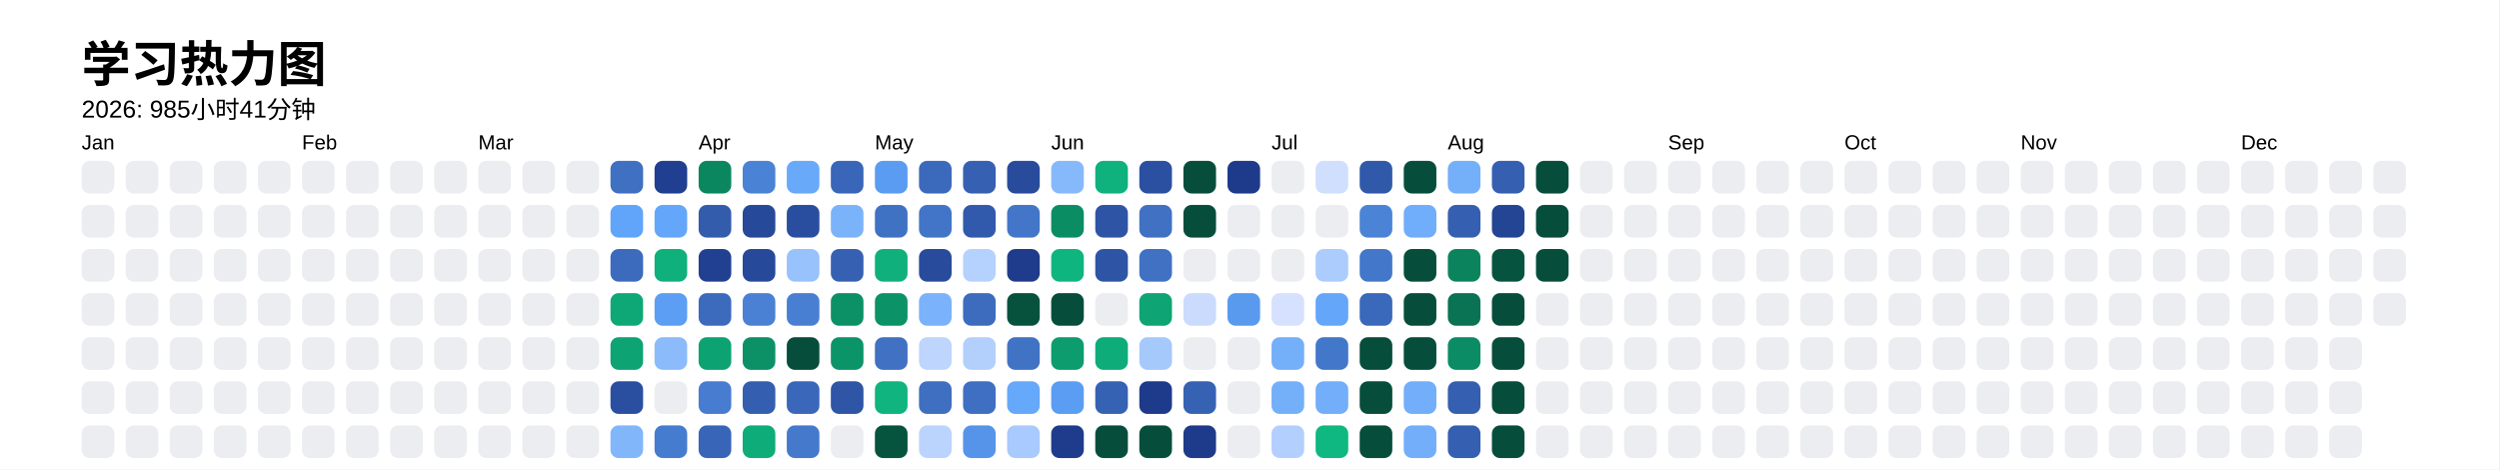
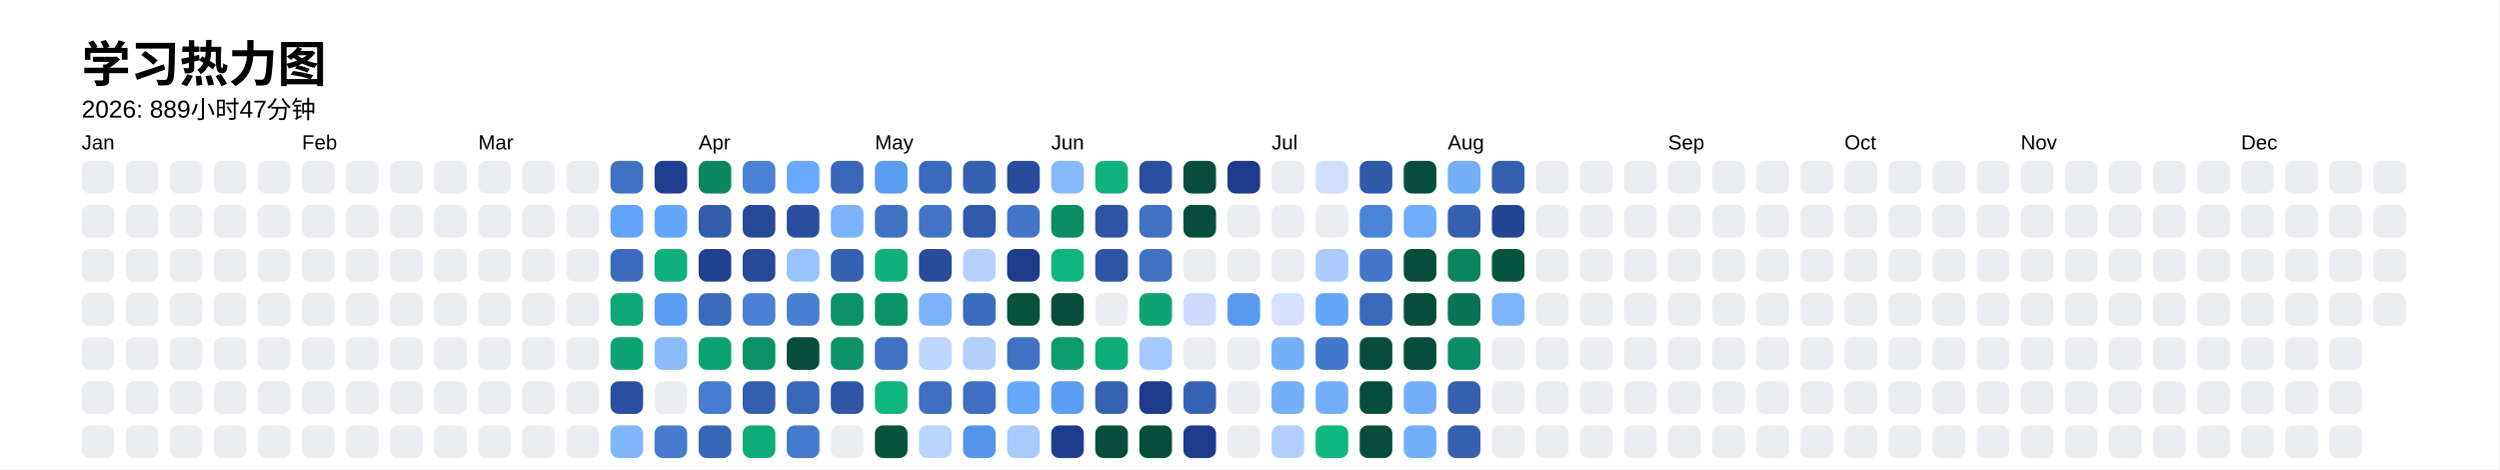
<svg xmlns="http://www.w3.org/2000/svg" style="background-color:white;" baseProfile="full" height="57.5mm" version="1.1" viewBox="0,0,306.2,57.5" width="306.2mm">
  <defs />
  <rect fill="#FFFFFF" height="57.5" width="306.2" x="0" y="0" />
  <text fill="#000000" style="font-size:6px; font-family:Arial; font-weight:bold;" x="10" y="10">学习热力图</text>
-   <text fill="#000000" style="font-size:3px; font-family:Arial;" x="10" y="14.4">2026: 985小时41分钟</text>
+   <text fill="#000000" style="font-size:3px; font-family:Arial;" x="10" y="14.4">2026: 889小时47分钟</text>
  <text fill="#000000" style="font-size:2.5px; font-family:Arial" x="10" y="18.3">Jan</text>
  <rect fill="#ebedf0" height="4" rx="1" ry="1" width="4" x="10" y="19.7" />
  <rect fill="#ebedf0" height="4" rx="1" ry="1" width="4" x="10" y="25.1" />
  <rect fill="#ebedf0" height="4" rx="1" ry="1" width="4" x="10" y="30.5" />
  <rect fill="#ebedf0" height="4" rx="1" ry="1" width="4" x="10" y="35.9" />
  <rect fill="#ebedf0" height="4" rx="1" ry="1" width="4" x="10" y="41.3" />
  <rect fill="#ebedf0" height="4" rx="1" ry="1" width="4" x="10" y="46.7" />
  <rect fill="#ebedf0" height="4" rx="1" ry="1" width="4" x="10" y="52.1" />
  <rect fill="#ebedf0" height="4" rx="1" ry="1" width="4" x="15.4" y="19.7" />
  <rect fill="#ebedf0" height="4" rx="1" ry="1" width="4" x="15.4" y="25.1" />
  <rect fill="#ebedf0" height="4" rx="1" ry="1" width="4" x="15.4" y="30.5" />
  <rect fill="#ebedf0" height="4" rx="1" ry="1" width="4" x="15.4" y="35.9" />
  <rect fill="#ebedf0" height="4" rx="1" ry="1" width="4" x="15.4" y="41.3" />
  <rect fill="#ebedf0" height="4" rx="1" ry="1" width="4" x="15.4" y="46.7" />
  <rect fill="#ebedf0" height="4" rx="1" ry="1" width="4" x="15.4" y="52.1" />
  <rect fill="#ebedf0" height="4" rx="1" ry="1" width="4" x="20.8" y="19.7" />
  <rect fill="#ebedf0" height="4" rx="1" ry="1" width="4" x="20.8" y="25.1" />
  <rect fill="#ebedf0" height="4" rx="1" ry="1" width="4" x="20.8" y="30.5" />
  <rect fill="#ebedf0" height="4" rx="1" ry="1" width="4" x="20.8" y="35.9" />
  <rect fill="#ebedf0" height="4" rx="1" ry="1" width="4" x="20.8" y="41.3" />
  <rect fill="#ebedf0" height="4" rx="1" ry="1" width="4" x="20.8" y="46.7" />
  <rect fill="#ebedf0" height="4" rx="1" ry="1" width="4" x="20.8" y="52.1" />
  <rect fill="#ebedf0" height="4" rx="1" ry="1" width="4" x="26.2" y="19.7" />
  <rect fill="#ebedf0" height="4" rx="1" ry="1" width="4" x="26.2" y="25.1" />
  <rect fill="#ebedf0" height="4" rx="1" ry="1" width="4" x="26.2" y="30.5" />
  <rect fill="#ebedf0" height="4" rx="1" ry="1" width="4" x="26.2" y="35.9" />
  <rect fill="#ebedf0" height="4" rx="1" ry="1" width="4" x="26.2" y="41.3" />
  <rect fill="#ebedf0" height="4" rx="1" ry="1" width="4" x="26.2" y="46.7" />
  <rect fill="#ebedf0" height="4" rx="1" ry="1" width="4" x="26.2" y="52.1" />
  <rect fill="#ebedf0" height="4" rx="1" ry="1" width="4" x="31.6" y="19.7" />
  <rect fill="#ebedf0" height="4" rx="1" ry="1" width="4" x="31.6" y="25.1" />
  <rect fill="#ebedf0" height="4" rx="1" ry="1" width="4" x="31.6" y="30.5" />
  <rect fill="#ebedf0" height="4" rx="1" ry="1" width="4" x="31.6" y="35.9" />
  <rect fill="#ebedf0" height="4" rx="1" ry="1" width="4" x="31.6" y="41.3" />
  <rect fill="#ebedf0" height="4" rx="1" ry="1" width="4" x="31.6" y="46.7" />
  <rect fill="#ebedf0" height="4" rx="1" ry="1" width="4" x="31.6" y="52.1" />
  <text fill="#000000" style="font-size:2.5px; font-family:Arial" x="37.0" y="18.3">Feb</text>
  <rect fill="#ebedf0" height="4" rx="1" ry="1" width="4" x="37.0" y="19.7" />
  <rect fill="#ebedf0" height="4" rx="1" ry="1" width="4" x="37.0" y="25.1" />
  <rect fill="#ebedf0" height="4" rx="1" ry="1" width="4" x="37.0" y="30.5" />
  <rect fill="#ebedf0" height="4" rx="1" ry="1" width="4" x="37.0" y="35.9" />
  <rect fill="#ebedf0" height="4" rx="1" ry="1" width="4" x="37.0" y="41.3" />
  <rect fill="#ebedf0" height="4" rx="1" ry="1" width="4" x="37.0" y="46.7" />
  <rect fill="#ebedf0" height="4" rx="1" ry="1" width="4" x="37.0" y="52.1" />
  <rect fill="#ebedf0" height="4" rx="1" ry="1" width="4" x="42.4" y="19.7" />
  <rect fill="#ebedf0" height="4" rx="1" ry="1" width="4" x="42.4" y="25.1" />
  <rect fill="#ebedf0" height="4" rx="1" ry="1" width="4" x="42.4" y="30.5" />
  <rect fill="#ebedf0" height="4" rx="1" ry="1" width="4" x="42.4" y="35.9" />
  <rect fill="#ebedf0" height="4" rx="1" ry="1" width="4" x="42.4" y="41.3" />
  <rect fill="#ebedf0" height="4" rx="1" ry="1" width="4" x="42.4" y="46.7" />
  <rect fill="#ebedf0" height="4" rx="1" ry="1" width="4" x="42.4" y="52.1" />
  <rect fill="#ebedf0" height="4" rx="1" ry="1" width="4" x="47.8" y="19.7" />
  <rect fill="#ebedf0" height="4" rx="1" ry="1" width="4" x="47.8" y="25.1" />
  <rect fill="#ebedf0" height="4" rx="1" ry="1" width="4" x="47.8" y="30.5" />
  <rect fill="#ebedf0" height="4" rx="1" ry="1" width="4" x="47.8" y="35.9" />
  <rect fill="#ebedf0" height="4" rx="1" ry="1" width="4" x="47.8" y="41.3" />
  <rect fill="#ebedf0" height="4" rx="1" ry="1" width="4" x="47.8" y="46.7" />
  <rect fill="#ebedf0" height="4" rx="1" ry="1" width="4" x="47.8" y="52.1" />
  <rect fill="#ebedf0" height="4" rx="1" ry="1" width="4" x="53.2" y="19.7" />
  <rect fill="#ebedf0" height="4" rx="1" ry="1" width="4" x="53.2" y="25.1" />
  <rect fill="#ebedf0" height="4" rx="1" ry="1" width="4" x="53.2" y="30.5" />
  <rect fill="#ebedf0" height="4" rx="1" ry="1" width="4" x="53.2" y="35.9" />
  <rect fill="#ebedf0" height="4" rx="1" ry="1" width="4" x="53.2" y="41.3" />
  <rect fill="#ebedf0" height="4" rx="1" ry="1" width="4" x="53.2" y="46.7" />
  <rect fill="#ebedf0" height="4" rx="1" ry="1" width="4" x="53.2" y="52.1" />
  <text fill="#000000" style="font-size:2.5px; font-family:Arial" x="58.6" y="18.3">Mar</text>
  <rect fill="#ebedf0" height="4" rx="1" ry="1" width="4" x="58.6" y="19.7" />
  <rect fill="#ebedf0" height="4" rx="1" ry="1" width="4" x="58.6" y="25.1" />
  <rect fill="#ebedf0" height="4" rx="1" ry="1" width="4" x="58.6" y="30.5" />
  <rect fill="#ebedf0" height="4" rx="1" ry="1" width="4" x="58.6" y="35.9" />
  <rect fill="#ebedf0" height="4" rx="1" ry="1" width="4" x="58.6" y="41.3" />
  <rect fill="#ebedf0" height="4" rx="1" ry="1" width="4" x="58.6" y="46.7" />
  <rect fill="#ebedf0" height="4" rx="1" ry="1" width="4" x="58.6" y="52.1" />
  <rect fill="#ebedf0" height="4" rx="1" ry="1" width="4" x="64" y="19.7" />
  <rect fill="#ebedf0" height="4" rx="1" ry="1" width="4" x="64" y="25.1" />
  <rect fill="#ebedf0" height="4" rx="1" ry="1" width="4" x="64" y="30.5" />
  <rect fill="#ebedf0" height="4" rx="1" ry="1" width="4" x="64" y="35.9" />
  <rect fill="#ebedf0" height="4" rx="1" ry="1" width="4" x="64" y="41.3" />
  <rect fill="#ebedf0" height="4" rx="1" ry="1" width="4" x="64" y="46.7" />
  <rect fill="#ebedf0" height="4" rx="1" ry="1" width="4" x="64" y="52.1" />
  <rect fill="#ebedf0" height="4" rx="1" ry="1" width="4" x="69.4" y="19.7" />
  <rect fill="#ebedf0" height="4" rx="1" ry="1" width="4" x="69.4" y="25.1" />
  <rect fill="#ebedf0" height="4" rx="1" ry="1" width="4" x="69.4" y="30.5" />
  <rect fill="#ebedf0" height="4" rx="1" ry="1" width="4" x="69.4" y="35.9" />
  <rect fill="#ebedf0" height="4" rx="1" ry="1" width="4" x="69.4" y="41.3" />
  <rect fill="#ebedf0" height="4" rx="1" ry="1" width="4" x="69.4" y="46.7" />
  <rect fill="#ebedf0" height="4" rx="1" ry="1" width="4" x="69.4" y="52.1" />
  <rect fill="#3f70c2" height="4" rx="1" ry="1" width="4" x="74.8" y="19.7" />
  <rect fill="#60a5fa" height="4" rx="1" ry="1" width="4" x="74.8" y="25.1" />
  <rect fill="#3c6bbd" height="4" rx="1" ry="1" width="4" x="74.8" y="30.5" />
  <rect fill="#0ea876" height="4" rx="1" ry="1" width="4" x="74.8" y="35.9" />
  <rect fill="#0ea373" height="4" rx="1" ry="1" width="4" x="74.8" y="41.3" />
  <rect fill="#2b4fa0" height="4" rx="1" ry="1" width="4" x="74.8" y="46.7" />
  <rect fill="#81b6fb" height="4" rx="1" ry="1" width="4" x="74.8" y="52.1" />
  <rect fill="#213f90" height="4" rx="1" ry="1" width="4" x="80.2" y="19.7" />
  <rect fill="#64a7fa" height="4" rx="1" ry="1" width="4" x="80.2" y="25.1" />
  <rect fill="#0fb07b" height="4" rx="1" ry="1" width="4" x="80.2" y="30.5" />
  <rect fill="#5c9ef3" height="4" rx="1" ry="1" width="4" x="80.2" y="35.9" />
  <rect fill="#8cbbfb" height="4" rx="1" ry="1" width="4" x="80.2" y="41.3" />
  <rect fill="#ebedf0" height="4" rx="1" ry="1" width="4" x="80.2" y="46.7" />
  <rect fill="#467ccf" height="4" rx="1" ry="1" width="4" x="80.2" y="52.1" />
  <text fill="#000000" style="font-size:2.5px; font-family:Arial" x="85.6" y="18.3">Apr</text>
  <rect fill="#0b8760" height="4" rx="1" ry="1" width="4" x="85.6" y="19.7" />
  <rect fill="#335cad" height="4" rx="1" ry="1" width="4" x="85.6" y="25.1" />
  <rect fill="#224091" height="4" rx="1" ry="1" width="4" x="85.6" y="30.5" />
  <rect fill="#3c6bbe" height="4" rx="1" ry="1" width="4" x="85.6" y="35.9" />
  <rect fill="#0da272" height="4" rx="1" ry="1" width="4" x="85.6" y="41.3" />
  <rect fill="#477cd0" height="4" rx="1" ry="1" width="4" x="85.6" y="46.7" />
  <rect fill="#3865b7" height="4" rx="1" ry="1" width="4" x="85.6" y="52.1" />
  <rect fill="#4a82d5" height="4" rx="1" ry="1" width="4" x="91" y="19.7" />
  <rect fill="#274999" height="4" rx="1" ry="1" width="4" x="91" y="25.1" />
  <rect fill="#27499a" height="4" rx="1" ry="1" width="4" x="91" y="30.5" />
  <rect fill="#4a81d5" height="4" rx="1" ry="1" width="4" x="91" y="35.9" />
  <rect fill="#0c9167" height="4" rx="1" ry="1" width="4" x="91" y="41.3" />
  <rect fill="#345fb0" height="4" rx="1" ry="1" width="4" x="91" y="46.7" />
  <rect fill="#0eac79" height="4" rx="1" ry="1" width="4" x="91" y="52.1" />
  <rect fill="#68a9fa" height="4" rx="1" ry="1" width="4" x="96.4" y="19.7" />
  <rect fill="#2a4e9f" height="4" rx="1" ry="1" width="4" x="96.4" y="25.1" />
  <rect fill="#98c2fc" height="4" rx="1" ry="1" width="4" x="96.4" y="30.5" />
  <rect fill="#487fd2" height="4" rx="1" ry="1" width="4" x="96.4" y="35.9" />
  <rect fill="#064e3b" height="4" rx="1" ry="1" width="4" x="96.4" y="41.3" />
  <rect fill="#3a67ba" height="4" rx="1" ry="1" width="4" x="96.4" y="46.7" />
  <rect fill="#4579cc" height="4" rx="1" ry="1" width="4" x="96.4" y="52.1" />
  <rect fill="#3966b8" height="4" rx="1" ry="1" width="4" x="101.8" y="19.7" />
  <rect fill="#7bb3fb" height="4" rx="1" ry="1" width="4" x="101.8" y="25.1" />
  <rect fill="#3661b3" height="4" rx="1" ry="1" width="4" x="101.8" y="30.5" />
  <rect fill="#0c9167" height="4" rx="1" ry="1" width="4" x="101.8" y="35.9" />
  <rect fill="#0c9469" height="4" rx="1" ry="1" width="4" x="101.8" y="41.3" />
  <rect fill="#2e55a6" height="4" rx="1" ry="1" width="4" x="101.8" y="46.7" />
  <rect fill="#ebedf0" height="4" rx="1" ry="1" width="4" x="101.8" y="52.1" />
  <text fill="#000000" style="font-size:2.5px; font-family:Arial" x="107.2" y="18.3">May</text>
  <rect fill="#5a9cf1" height="4" rx="1" ry="1" width="4" x="107.2" y="19.7" />
  <rect fill="#4072c4" height="4" rx="1" ry="1" width="4" x="107.2" y="25.1" />
  <rect fill="#0fb07b" height="4" rx="1" ry="1" width="4" x="107.2" y="30.5" />
  <rect fill="#0c9267" height="4" rx="1" ry="1" width="4" x="107.2" y="35.9" />
  <rect fill="#4071c3" height="4" rx="1" ry="1" width="4" x="107.2" y="41.3" />
  <rect fill="#0fb47e" height="4" rx="1" ry="1" width="4" x="107.2" y="46.7" />
  <rect fill="#06533e" height="4" rx="1" ry="1" width="4" x="107.2" y="52.1" />
  <rect fill="#3b6abc" height="4" rx="1" ry="1" width="4" x="112.6" y="19.7" />
  <rect fill="#4275c8" height="4" rx="1" ry="1" width="4" x="112.6" y="25.1" />
  <rect fill="#284b9c" height="4" rx="1" ry="1" width="4" x="112.6" y="30.5" />
  <rect fill="#7ab2fb" height="4" rx="1" ry="1" width="4" x="112.6" y="35.9" />
  <rect fill="#bed5fd" height="4" rx="1" ry="1" width="4" x="112.6" y="41.3" />
  <rect fill="#3e6fc1" height="4" rx="1" ry="1" width="4" x="112.6" y="46.7" />
  <rect fill="#bbd4fd" height="4" rx="1" ry="1" width="4" x="112.6" y="52.1" />
  <rect fill="#3661b3" height="4" rx="1" ry="1" width="4" x="118" y="19.7" />
  <rect fill="#325aac" height="4" rx="1" ry="1" width="4" x="118" y="25.1" />
  <rect fill="#b5d1fd" height="4" rx="1" ry="1" width="4" x="118" y="30.5" />
  <rect fill="#3d6cbe" height="4" rx="1" ry="1" width="4" x="118" y="35.9" />
  <rect fill="#b3d0fd" height="4" rx="1" ry="1" width="4" x="118" y="41.3" />
  <rect fill="#3f6fc2" height="4" rx="1" ry="1" width="4" x="118" y="46.7" />
  <rect fill="#5694e9" height="4" rx="1" ry="1" width="4" x="118" y="52.1" />
  <rect fill="#284b9c" height="4" rx="1" ry="1" width="4" x="123.4" y="19.7" />
  <rect fill="#4376c9" height="4" rx="1" ry="1" width="4" x="123.4" y="25.1" />
  <rect fill="#1f3b8b" height="4" rx="1" ry="1" width="4" x="123.4" y="30.5" />
  <rect fill="#06523d" height="4" rx="1" ry="1" width="4" x="123.4" y="35.9" />
  <rect fill="#4173c5" height="4" rx="1" ry="1" width="4" x="123.4" y="41.3" />
  <rect fill="#66a8fa" height="4" rx="1" ry="1" width="4" x="123.4" y="46.7" />
  <rect fill="#a8cafc" height="4" rx="1" ry="1" width="4" x="123.4" y="52.1" />
  <text fill="#000000" style="font-size:2.5px; font-family:Arial" x="128.8" y="18.3">Jun</text>
  <rect fill="#86b9fb" height="4" rx="1" ry="1" width="4" x="128.8" y="19.7" />
  <rect fill="#0b8d64" height="4" rx="1" ry="1" width="4" x="128.8" y="25.1" />
  <rect fill="#0fb57e" height="4" rx="1" ry="1" width="4" x="128.8" y="30.5" />
  <rect fill="#064e3b" height="4" rx="1" ry="1" width="4" x="128.8" y="35.9" />
  <rect fill="#0d9c6e" height="4" rx="1" ry="1" width="4" x="128.8" y="41.3" />
  <rect fill="#5b9df2" height="4" rx="1" ry="1" width="4" x="128.8" y="46.7" />
  <rect fill="#1f3c8c" height="4" rx="1" ry="1" width="4" x="128.8" y="52.1" />
  <rect fill="#0fb17c" height="4" rx="1" ry="1" width="4" x="134.2" y="19.7" />
  <rect fill="#2e54a5" height="4" rx="1" ry="1" width="4" x="134.2" y="25.1" />
  <rect fill="#2e54a6" height="4" rx="1" ry="1" width="4" x="134.2" y="30.5" />
  <rect fill="#ebedf0" height="4" rx="1" ry="1" width="4" x="134.2" y="35.9" />
  <rect fill="#0eac78" height="4" rx="1" ry="1" width="4" x="134.2" y="41.3" />
  <rect fill="#3662b4" height="4" rx="1" ry="1" width="4" x="134.2" y="46.7" />
  <rect fill="#064e3b" height="4" rx="1" ry="1" width="4" x="134.2" y="52.1" />
  <rect fill="#2c50a1" height="4" rx="1" ry="1" width="4" x="139.6" y="19.7" />
  <rect fill="#4071c3" height="4" rx="1" ry="1" width="4" x="139.6" y="25.1" />
  <rect fill="#4071c3" height="4" rx="1" ry="1" width="4" x="139.6" y="30.5" />
  <rect fill="#0ea473" height="4" rx="1" ry="1" width="4" x="139.6" y="35.9" />
  <rect fill="#a6c9fc" height="4" rx="1" ry="1" width="4" x="139.6" y="41.3" />
  <rect fill="#1e3a8a" height="4" rx="1" ry="1" width="4" x="139.6" y="46.7" />
  <rect fill="#064e3b" height="4" rx="1" ry="1" width="4" x="139.6" y="52.1" />
  <rect fill="#064e3b" height="4" rx="1" ry="1" width="4" x="145" y="19.7" />
  <rect fill="#064e3b" height="4" rx="1" ry="1" width="4" x="145" y="25.1" />
  <rect fill="#ebedf0" height="4" rx="1" ry="1" width="4" x="145" y="30.5" />
  <rect fill="#cadbfe" height="4" rx="1" ry="1" width="4" x="145" y="35.9" />
  <rect fill="#ebedf0" height="4" rx="1" ry="1" width="4" x="145" y="41.3" />
  <rect fill="#3662b4" height="4" rx="1" ry="1" width="4" x="145" y="46.7" />
  <rect fill="#1e3b8b" height="4" rx="1" ry="1" width="4" x="145" y="52.1" />
  <rect fill="#1e3b8b" height="4" rx="1" ry="1" width="4" x="150.4" y="19.7" />
  <rect fill="#ebedf0" height="4" rx="1" ry="1" width="4" x="150.4" y="25.1" />
  <rect fill="#ebedf0" height="4" rx="1" ry="1" width="4" x="150.4" y="30.5" />
  <rect fill="#599aef" height="4" rx="1" ry="1" width="4" x="150.4" y="35.9" />
  <rect fill="#ebedf0" height="4" rx="1" ry="1" width="4" x="150.4" y="41.3" />
  <rect fill="#ebedf0" height="4" rx="1" ry="1" width="4" x="150.4" y="46.7" />
  <rect fill="#ebedf0" height="4" rx="1" ry="1" width="4" x="150.4" y="52.1" />
  <text fill="#000000" style="font-size:2.5px; font-family:Arial" x="155.8" y="18.3">Jul</text>
  <rect fill="#ebedf0" height="4" rx="1" ry="1" width="4" x="155.8" y="19.7" />
  <rect fill="#ebedf0" height="4" rx="1" ry="1" width="4" x="155.8" y="25.1" />
  <rect fill="#ebedf0" height="4" rx="1" ry="1" width="4" x="155.8" y="30.5" />
  <rect fill="#d5e1fe" height="4" rx="1" ry="1" width="4" x="155.8" y="35.9" />
  <rect fill="#74affa" height="4" rx="1" ry="1" width="4" x="155.8" y="41.3" />
  <rect fill="#74affa" height="4" rx="1" ry="1" width="4" x="155.8" y="46.7" />
  <rect fill="#b3cffd" height="4" rx="1" ry="1" width="4" x="155.8" y="52.1" />
  <rect fill="#d0dffe" height="4" rx="1" ry="1" width="4" x="161.2" y="19.7" />
  <rect fill="#ebedf0" height="4" rx="1" ry="1" width="4" x="161.2" y="25.1" />
  <rect fill="#acccfd" height="4" rx="1" ry="1" width="4" x="161.2" y="30.5" />
  <rect fill="#63a6fa" height="4" rx="1" ry="1" width="4" x="161.2" y="35.9" />
  <rect fill="#4377ca" height="4" rx="1" ry="1" width="4" x="161.2" y="41.3" />
  <rect fill="#72aefa" height="4" rx="1" ry="1" width="4" x="161.2" y="46.7" />
  <rect fill="#0fb880" height="4" rx="1" ry="1" width="4" x="161.2" y="52.1" />
  <rect fill="#3159aa" height="4" rx="1" ry="1" width="4" x="166.6" y="19.7" />
  <rect fill="#4b83d7" height="4" rx="1" ry="1" width="4" x="166.6" y="25.1" />
  <rect fill="#4377ca" height="4" rx="1" ry="1" width="4" x="166.6" y="30.5" />
  <rect fill="#3a68ba" height="4" rx="1" ry="1" width="4" x="166.6" y="35.9" />
  <rect fill="#064e3b" height="4" rx="1" ry="1" width="4" x="166.6" y="41.3" />
  <rect fill="#064e3b" height="4" rx="1" ry="1" width="4" x="166.6" y="46.7" />
  <rect fill="#064e3b" height="4" rx="1" ry="1" width="4" x="166.6" y="52.1" />
  <rect fill="#064e3b" height="4" rx="1" ry="1" width="4" x="172" y="19.7" />
  <rect fill="#70adfa" height="4" rx="1" ry="1" width="4" x="172" y="25.1" />
  <rect fill="#064e3b" height="4" rx="1" ry="1" width="4" x="172" y="30.5" />
  <rect fill="#064e3b" height="4" rx="1" ry="1" width="4" x="172" y="35.9" />
  <rect fill="#064e3b" height="4" rx="1" ry="1" width="4" x="172" y="41.3" />
  <rect fill="#72aefa" height="4" rx="1" ry="1" width="4" x="172" y="46.7" />
  <rect fill="#72aefa" height="4" rx="1" ry="1" width="4" x="172" y="52.1" />
  <text fill="#000000" style="font-size:2.5px; font-family:Arial" x="177.4" y="18.3">Aug</text>
  <rect fill="#74affa" height="4" rx="1" ry="1" width="4" x="177.4" y="19.7" />
  <rect fill="#355fb1" height="4" rx="1" ry="1" width="4" x="177.4" y="25.1" />
  <rect fill="#0b845e" height="4" rx="1" ry="1" width="4" x="177.4" y="30.5" />
  <rect fill="#097353" height="4" rx="1" ry="1" width="4" x="177.4" y="35.9" />
  <rect fill="#0b8c64" height="4" rx="1" ry="1" width="4" x="177.4" y="41.3" />
  <rect fill="#355fb1" height="4" rx="1" ry="1" width="4" x="177.4" y="46.7" />
  <rect fill="#355fb1" height="4" rx="1" ry="1" width="4" x="177.4" y="52.1" />
  <rect fill="#355fb1" height="4" rx="1" ry="1" width="4" x="182.8" y="19.7" />
  <rect fill="#244494" height="4" rx="1" ry="1" width="4" x="182.8" y="25.1" />
  <rect fill="#06543f" height="4" rx="1" ry="1" width="4" x="182.8" y="30.5" />
-   <rect fill="#064e3b" height="4" rx="1" ry="1" width="4" x="182.8" y="35.9" />
-   <rect fill="#064e3b" height="4" rx="1" ry="1" width="4" x="182.8" y="41.3" />
-   <rect fill="#064e3b" height="4" rx="1" ry="1" width="4" x="182.8" y="46.7" />
-   <rect fill="#064e3b" height="4" rx="1" ry="1" width="4" x="182.8" y="52.1" />
-   <rect fill="#064e3b" height="4" rx="1" ry="1" width="4" x="188.2" y="19.7" />
-   <rect fill="#064e3b" height="4" rx="1" ry="1" width="4" x="188.2" y="25.1" />
-   <rect fill="#064e3b" height="4" rx="1" ry="1" width="4" x="188.2" y="30.5" />
+   <rect fill="#7eb4fb" height="4" rx="1" ry="1" width="4" x="182.8" y="35.9" />
+   <rect fill="#ebedf0" height="4" rx="1" ry="1" width="4" x="182.8" y="41.3" />
+   <rect fill="#ebedf0" height="4" rx="1" ry="1" width="4" x="182.8" y="46.7" />
+   <rect fill="#ebedf0" height="4" rx="1" ry="1" width="4" x="182.8" y="52.1" />
+   <rect fill="#ebedf0" height="4" rx="1" ry="1" width="4" x="188.2" y="19.7" />
+   <rect fill="#ebedf0" height="4" rx="1" ry="1" width="4" x="188.2" y="25.1" />
+   <rect fill="#ebedf0" height="4" rx="1" ry="1" width="4" x="188.2" y="30.5" />
  <rect fill="#ebedf0" height="4" rx="1" ry="1" width="4" x="188.2" y="35.9" />
  <rect fill="#ebedf0" height="4" rx="1" ry="1" width="4" x="188.2" y="41.3" />
  <rect fill="#ebedf0" height="4" rx="1" ry="1" width="4" x="188.2" y="46.7" />
  <rect fill="#ebedf0" height="4" rx="1" ry="1" width="4" x="188.2" y="52.1" />
  <rect fill="#ebedf0" height="4" rx="1" ry="1" width="4" x="193.6" y="19.7" />
  <rect fill="#ebedf0" height="4" rx="1" ry="1" width="4" x="193.6" y="25.1" />
  <rect fill="#ebedf0" height="4" rx="1" ry="1" width="4" x="193.6" y="30.5" />
  <rect fill="#ebedf0" height="4" rx="1" ry="1" width="4" x="193.6" y="35.9" />
  <rect fill="#ebedf0" height="4" rx="1" ry="1" width="4" x="193.6" y="41.3" />
  <rect fill="#ebedf0" height="4" rx="1" ry="1" width="4" x="193.6" y="46.7" />
  <rect fill="#ebedf0" height="4" rx="1" ry="1" width="4" x="193.6" y="52.1" />
  <rect fill="#ebedf0" height="4" rx="1" ry="1" width="4" x="199" y="19.7" />
  <rect fill="#ebedf0" height="4" rx="1" ry="1" width="4" x="199" y="25.1" />
  <rect fill="#ebedf0" height="4" rx="1" ry="1" width="4" x="199" y="30.5" />
  <rect fill="#ebedf0" height="4" rx="1" ry="1" width="4" x="199" y="35.9" />
  <rect fill="#ebedf0" height="4" rx="1" ry="1" width="4" x="199" y="41.3" />
  <rect fill="#ebedf0" height="4" rx="1" ry="1" width="4" x="199" y="46.7" />
  <rect fill="#ebedf0" height="4" rx="1" ry="1" width="4" x="199" y="52.1" />
  <text fill="#000000" style="font-size:2.5px; font-family:Arial" x="204.4" y="18.3">Sep</text>
  <rect fill="#ebedf0" height="4" rx="1" ry="1" width="4" x="204.4" y="19.7" />
  <rect fill="#ebedf0" height="4" rx="1" ry="1" width="4" x="204.4" y="25.1" />
  <rect fill="#ebedf0" height="4" rx="1" ry="1" width="4" x="204.4" y="30.5" />
  <rect fill="#ebedf0" height="4" rx="1" ry="1" width="4" x="204.4" y="35.9" />
  <rect fill="#ebedf0" height="4" rx="1" ry="1" width="4" x="204.4" y="41.3" />
  <rect fill="#ebedf0" height="4" rx="1" ry="1" width="4" x="204.4" y="46.7" />
  <rect fill="#ebedf0" height="4" rx="1" ry="1" width="4" x="204.4" y="52.1" />
  <rect fill="#ebedf0" height="4" rx="1" ry="1" width="4" x="209.8" y="19.7" />
  <rect fill="#ebedf0" height="4" rx="1" ry="1" width="4" x="209.8" y="25.1" />
  <rect fill="#ebedf0" height="4" rx="1" ry="1" width="4" x="209.8" y="30.5" />
  <rect fill="#ebedf0" height="4" rx="1" ry="1" width="4" x="209.8" y="35.9" />
  <rect fill="#ebedf0" height="4" rx="1" ry="1" width="4" x="209.8" y="41.3" />
  <rect fill="#ebedf0" height="4" rx="1" ry="1" width="4" x="209.8" y="46.7" />
  <rect fill="#ebedf0" height="4" rx="1" ry="1" width="4" x="209.8" y="52.1" />
  <rect fill="#ebedf0" height="4" rx="1" ry="1" width="4" x="215.2" y="19.7" />
  <rect fill="#ebedf0" height="4" rx="1" ry="1" width="4" x="215.2" y="25.1" />
  <rect fill="#ebedf0" height="4" rx="1" ry="1" width="4" x="215.2" y="30.5" />
  <rect fill="#ebedf0" height="4" rx="1" ry="1" width="4" x="215.2" y="35.9" />
  <rect fill="#ebedf0" height="4" rx="1" ry="1" width="4" x="215.2" y="41.3" />
  <rect fill="#ebedf0" height="4" rx="1" ry="1" width="4" x="215.2" y="46.7" />
  <rect fill="#ebedf0" height="4" rx="1" ry="1" width="4" x="215.2" y="52.1" />
  <rect fill="#ebedf0" height="4" rx="1" ry="1" width="4" x="220.6" y="19.7" />
  <rect fill="#ebedf0" height="4" rx="1" ry="1" width="4" x="220.6" y="25.1" />
  <rect fill="#ebedf0" height="4" rx="1" ry="1" width="4" x="220.6" y="30.5" />
  <rect fill="#ebedf0" height="4" rx="1" ry="1" width="4" x="220.6" y="35.9" />
  <rect fill="#ebedf0" height="4" rx="1" ry="1" width="4" x="220.6" y="41.3" />
  <rect fill="#ebedf0" height="4" rx="1" ry="1" width="4" x="220.6" y="46.7" />
  <rect fill="#ebedf0" height="4" rx="1" ry="1" width="4" x="220.6" y="52.1" />
  <text fill="#000000" style="font-size:2.5px; font-family:Arial" x="226" y="18.3">Oct</text>
  <rect fill="#ebedf0" height="4" rx="1" ry="1" width="4" x="226" y="19.7" />
  <rect fill="#ebedf0" height="4" rx="1" ry="1" width="4" x="226" y="25.1" />
  <rect fill="#ebedf0" height="4" rx="1" ry="1" width="4" x="226" y="30.5" />
  <rect fill="#ebedf0" height="4" rx="1" ry="1" width="4" x="226" y="35.9" />
  <rect fill="#ebedf0" height="4" rx="1" ry="1" width="4" x="226" y="41.3" />
  <rect fill="#ebedf0" height="4" rx="1" ry="1" width="4" x="226" y="46.7" />
  <rect fill="#ebedf0" height="4" rx="1" ry="1" width="4" x="226" y="52.1" />
  <rect fill="#ebedf0" height="4" rx="1" ry="1" width="4" x="231.4" y="19.7" />
  <rect fill="#ebedf0" height="4" rx="1" ry="1" width="4" x="231.4" y="25.1" />
  <rect fill="#ebedf0" height="4" rx="1" ry="1" width="4" x="231.4" y="30.5" />
  <rect fill="#ebedf0" height="4" rx="1" ry="1" width="4" x="231.4" y="35.9" />
  <rect fill="#ebedf0" height="4" rx="1" ry="1" width="4" x="231.4" y="41.3" />
  <rect fill="#ebedf0" height="4" rx="1" ry="1" width="4" x="231.4" y="46.7" />
  <rect fill="#ebedf0" height="4" rx="1" ry="1" width="4" x="231.4" y="52.1" />
  <rect fill="#ebedf0" height="4" rx="1" ry="1" width="4" x="236.8" y="19.7" />
  <rect fill="#ebedf0" height="4" rx="1" ry="1" width="4" x="236.8" y="25.1" />
  <rect fill="#ebedf0" height="4" rx="1" ry="1" width="4" x="236.8" y="30.5" />
  <rect fill="#ebedf0" height="4" rx="1" ry="1" width="4" x="236.8" y="35.9" />
  <rect fill="#ebedf0" height="4" rx="1" ry="1" width="4" x="236.8" y="41.3" />
  <rect fill="#ebedf0" height="4" rx="1" ry="1" width="4" x="236.8" y="46.7" />
  <rect fill="#ebedf0" height="4" rx="1" ry="1" width="4" x="236.8" y="52.1" />
  <rect fill="#ebedf0" height="4" rx="1" ry="1" width="4" x="242.2" y="19.7" />
  <rect fill="#ebedf0" height="4" rx="1" ry="1" width="4" x="242.2" y="25.1" />
  <rect fill="#ebedf0" height="4" rx="1" ry="1" width="4" x="242.2" y="30.5" />
  <rect fill="#ebedf0" height="4" rx="1" ry="1" width="4" x="242.2" y="35.9" />
  <rect fill="#ebedf0" height="4" rx="1" ry="1" width="4" x="242.2" y="41.3" />
  <rect fill="#ebedf0" height="4" rx="1" ry="1" width="4" x="242.2" y="46.7" />
  <rect fill="#ebedf0" height="4" rx="1" ry="1" width="4" x="242.2" y="52.1" />
  <text fill="#000000" style="font-size:2.5px; font-family:Arial" x="247.6" y="18.3">Nov</text>
  <rect fill="#ebedf0" height="4" rx="1" ry="1" width="4" x="247.6" y="19.7" />
  <rect fill="#ebedf0" height="4" rx="1" ry="1" width="4" x="247.6" y="25.1" />
  <rect fill="#ebedf0" height="4" rx="1" ry="1" width="4" x="247.6" y="30.5" />
  <rect fill="#ebedf0" height="4" rx="1" ry="1" width="4" x="247.6" y="35.9" />
  <rect fill="#ebedf0" height="4" rx="1" ry="1" width="4" x="247.6" y="41.3" />
  <rect fill="#ebedf0" height="4" rx="1" ry="1" width="4" x="247.6" y="46.7" />
  <rect fill="#ebedf0" height="4" rx="1" ry="1" width="4" x="247.6" y="52.1" />
  <rect fill="#ebedf0" height="4" rx="1" ry="1" width="4" x="253" y="19.7" />
  <rect fill="#ebedf0" height="4" rx="1" ry="1" width="4" x="253" y="25.1" />
  <rect fill="#ebedf0" height="4" rx="1" ry="1" width="4" x="253" y="30.5" />
  <rect fill="#ebedf0" height="4" rx="1" ry="1" width="4" x="253" y="35.9" />
  <rect fill="#ebedf0" height="4" rx="1" ry="1" width="4" x="253" y="41.3" />
  <rect fill="#ebedf0" height="4" rx="1" ry="1" width="4" x="253" y="46.7" />
  <rect fill="#ebedf0" height="4" rx="1" ry="1" width="4" x="253" y="52.1" />
  <rect fill="#ebedf0" height="4" rx="1" ry="1" width="4" x="258.4" y="19.7" />
  <rect fill="#ebedf0" height="4" rx="1" ry="1" width="4" x="258.4" y="25.1" />
  <rect fill="#ebedf0" height="4" rx="1" ry="1" width="4" x="258.4" y="30.5" />
  <rect fill="#ebedf0" height="4" rx="1" ry="1" width="4" x="258.4" y="35.9" />
  <rect fill="#ebedf0" height="4" rx="1" ry="1" width="4" x="258.4" y="41.3" />
  <rect fill="#ebedf0" height="4" rx="1" ry="1" width="4" x="258.4" y="46.7" />
  <rect fill="#ebedf0" height="4" rx="1" ry="1" width="4" x="258.4" y="52.1" />
  <rect fill="#ebedf0" height="4" rx="1" ry="1" width="4" x="263.8" y="19.7" />
  <rect fill="#ebedf0" height="4" rx="1" ry="1" width="4" x="263.8" y="25.1" />
  <rect fill="#ebedf0" height="4" rx="1" ry="1" width="4" x="263.8" y="30.5" />
  <rect fill="#ebedf0" height="4" rx="1" ry="1" width="4" x="263.8" y="35.9" />
  <rect fill="#ebedf0" height="4" rx="1" ry="1" width="4" x="263.8" y="41.3" />
  <rect fill="#ebedf0" height="4" rx="1" ry="1" width="4" x="263.8" y="46.7" />
  <rect fill="#ebedf0" height="4" rx="1" ry="1" width="4" x="263.8" y="52.1" />
  <rect fill="#ebedf0" height="4" rx="1" ry="1" width="4" x="269.2" y="19.7" />
  <rect fill="#ebedf0" height="4" rx="1" ry="1" width="4" x="269.2" y="25.1" />
  <rect fill="#ebedf0" height="4" rx="1" ry="1" width="4" x="269.2" y="30.5" />
  <rect fill="#ebedf0" height="4" rx="1" ry="1" width="4" x="269.2" y="35.9" />
  <rect fill="#ebedf0" height="4" rx="1" ry="1" width="4" x="269.2" y="41.3" />
  <rect fill="#ebedf0" height="4" rx="1" ry="1" width="4" x="269.2" y="46.7" />
  <rect fill="#ebedf0" height="4" rx="1" ry="1" width="4" x="269.2" y="52.1" />
  <text fill="#000000" style="font-size:2.5px; font-family:Arial" x="274.6" y="18.3">Dec</text>
  <rect fill="#ebedf0" height="4" rx="1" ry="1" width="4" x="274.6" y="19.7" />
  <rect fill="#ebedf0" height="4" rx="1" ry="1" width="4" x="274.6" y="25.1" />
  <rect fill="#ebedf0" height="4" rx="1" ry="1" width="4" x="274.6" y="30.5" />
  <rect fill="#ebedf0" height="4" rx="1" ry="1" width="4" x="274.6" y="35.9" />
  <rect fill="#ebedf0" height="4" rx="1" ry="1" width="4" x="274.6" y="41.3" />
  <rect fill="#ebedf0" height="4" rx="1" ry="1" width="4" x="274.6" y="46.7" />
  <rect fill="#ebedf0" height="4" rx="1" ry="1" width="4" x="274.6" y="52.1" />
  <rect fill="#ebedf0" height="4" rx="1" ry="1" width="4" x="280" y="19.7" />
  <rect fill="#ebedf0" height="4" rx="1" ry="1" width="4" x="280" y="25.1" />
  <rect fill="#ebedf0" height="4" rx="1" ry="1" width="4" x="280" y="30.5" />
  <rect fill="#ebedf0" height="4" rx="1" ry="1" width="4" x="280" y="35.9" />
  <rect fill="#ebedf0" height="4" rx="1" ry="1" width="4" x="280" y="41.3" />
  <rect fill="#ebedf0" height="4" rx="1" ry="1" width="4" x="280" y="46.7" />
  <rect fill="#ebedf0" height="4" rx="1" ry="1" width="4" x="280" y="52.1" />
  <rect fill="#ebedf0" height="4" rx="1" ry="1" width="4" x="285.4" y="19.7" />
  <rect fill="#ebedf0" height="4" rx="1" ry="1" width="4" x="285.4" y="25.1" />
  <rect fill="#ebedf0" height="4" rx="1" ry="1" width="4" x="285.4" y="30.5" />
  <rect fill="#ebedf0" height="4" rx="1" ry="1" width="4" x="285.4" y="35.9" />
  <rect fill="#ebedf0" height="4" rx="1" ry="1" width="4" x="285.4" y="41.3" />
  <rect fill="#ebedf0" height="4" rx="1" ry="1" width="4" x="285.4" y="46.7" />
  <rect fill="#ebedf0" height="4" rx="1" ry="1" width="4" x="285.4" y="52.1" />
  <rect fill="#ebedf0" height="4" rx="1" ry="1" width="4" x="290.8" y="19.7" />
  <rect fill="#ebedf0" height="4" rx="1" ry="1" width="4" x="290.8" y="25.1" />
  <rect fill="#ebedf0" height="4" rx="1" ry="1" width="4" x="290.8" y="30.5" />
  <rect fill="#ebedf0" height="4" rx="1" ry="1" width="4" x="290.8" y="35.9" />
</svg>
